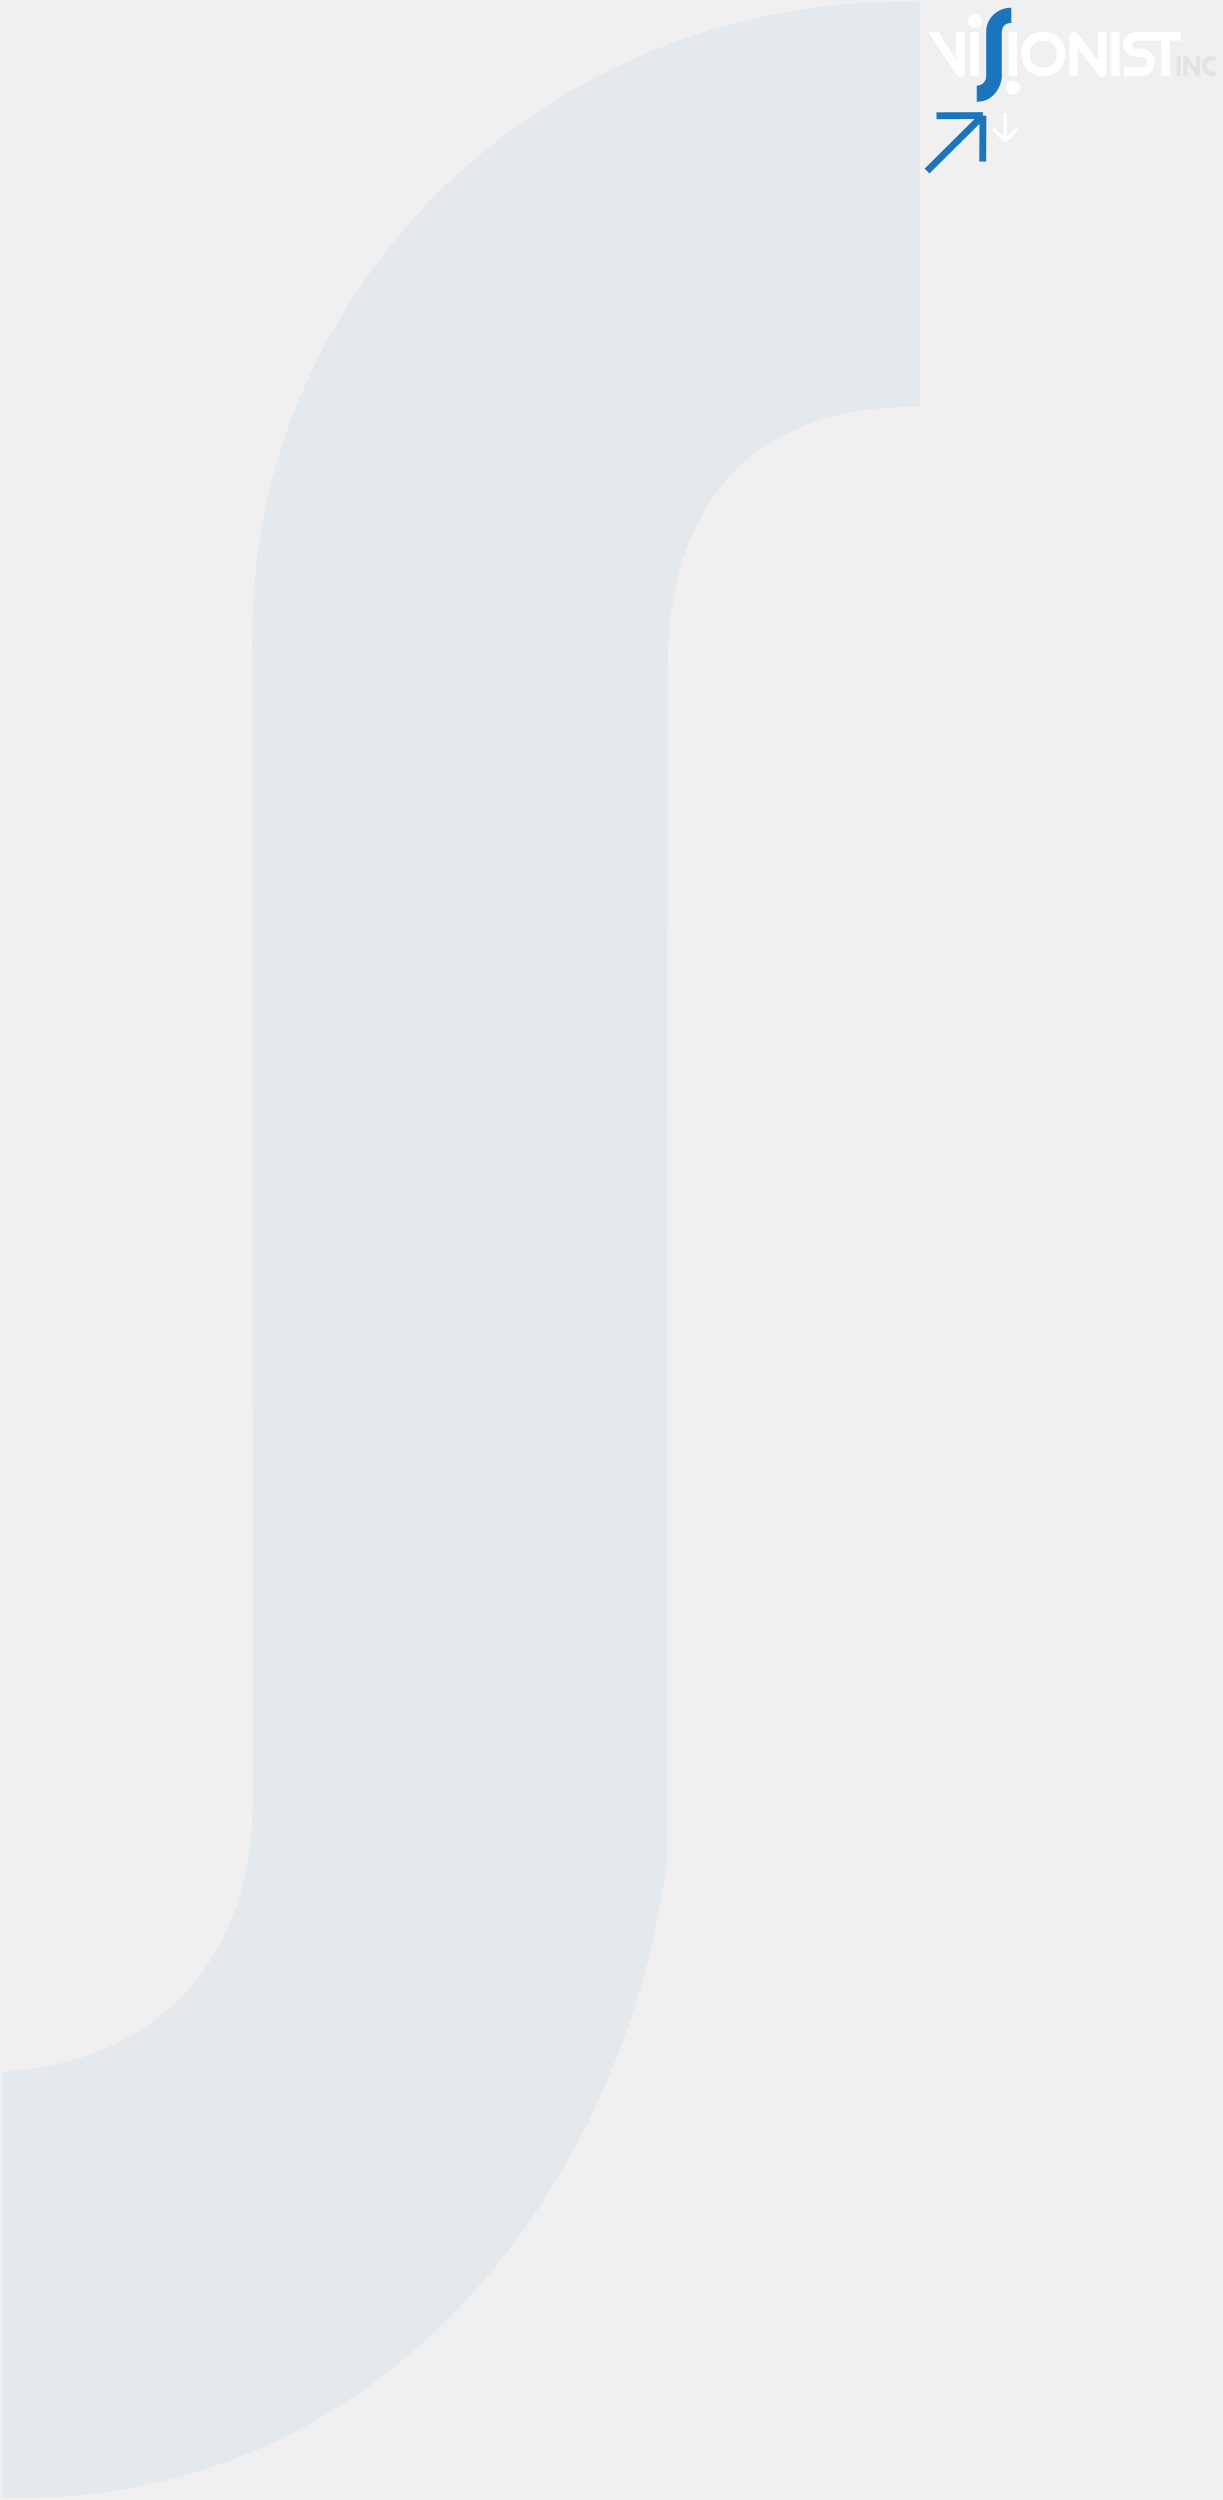
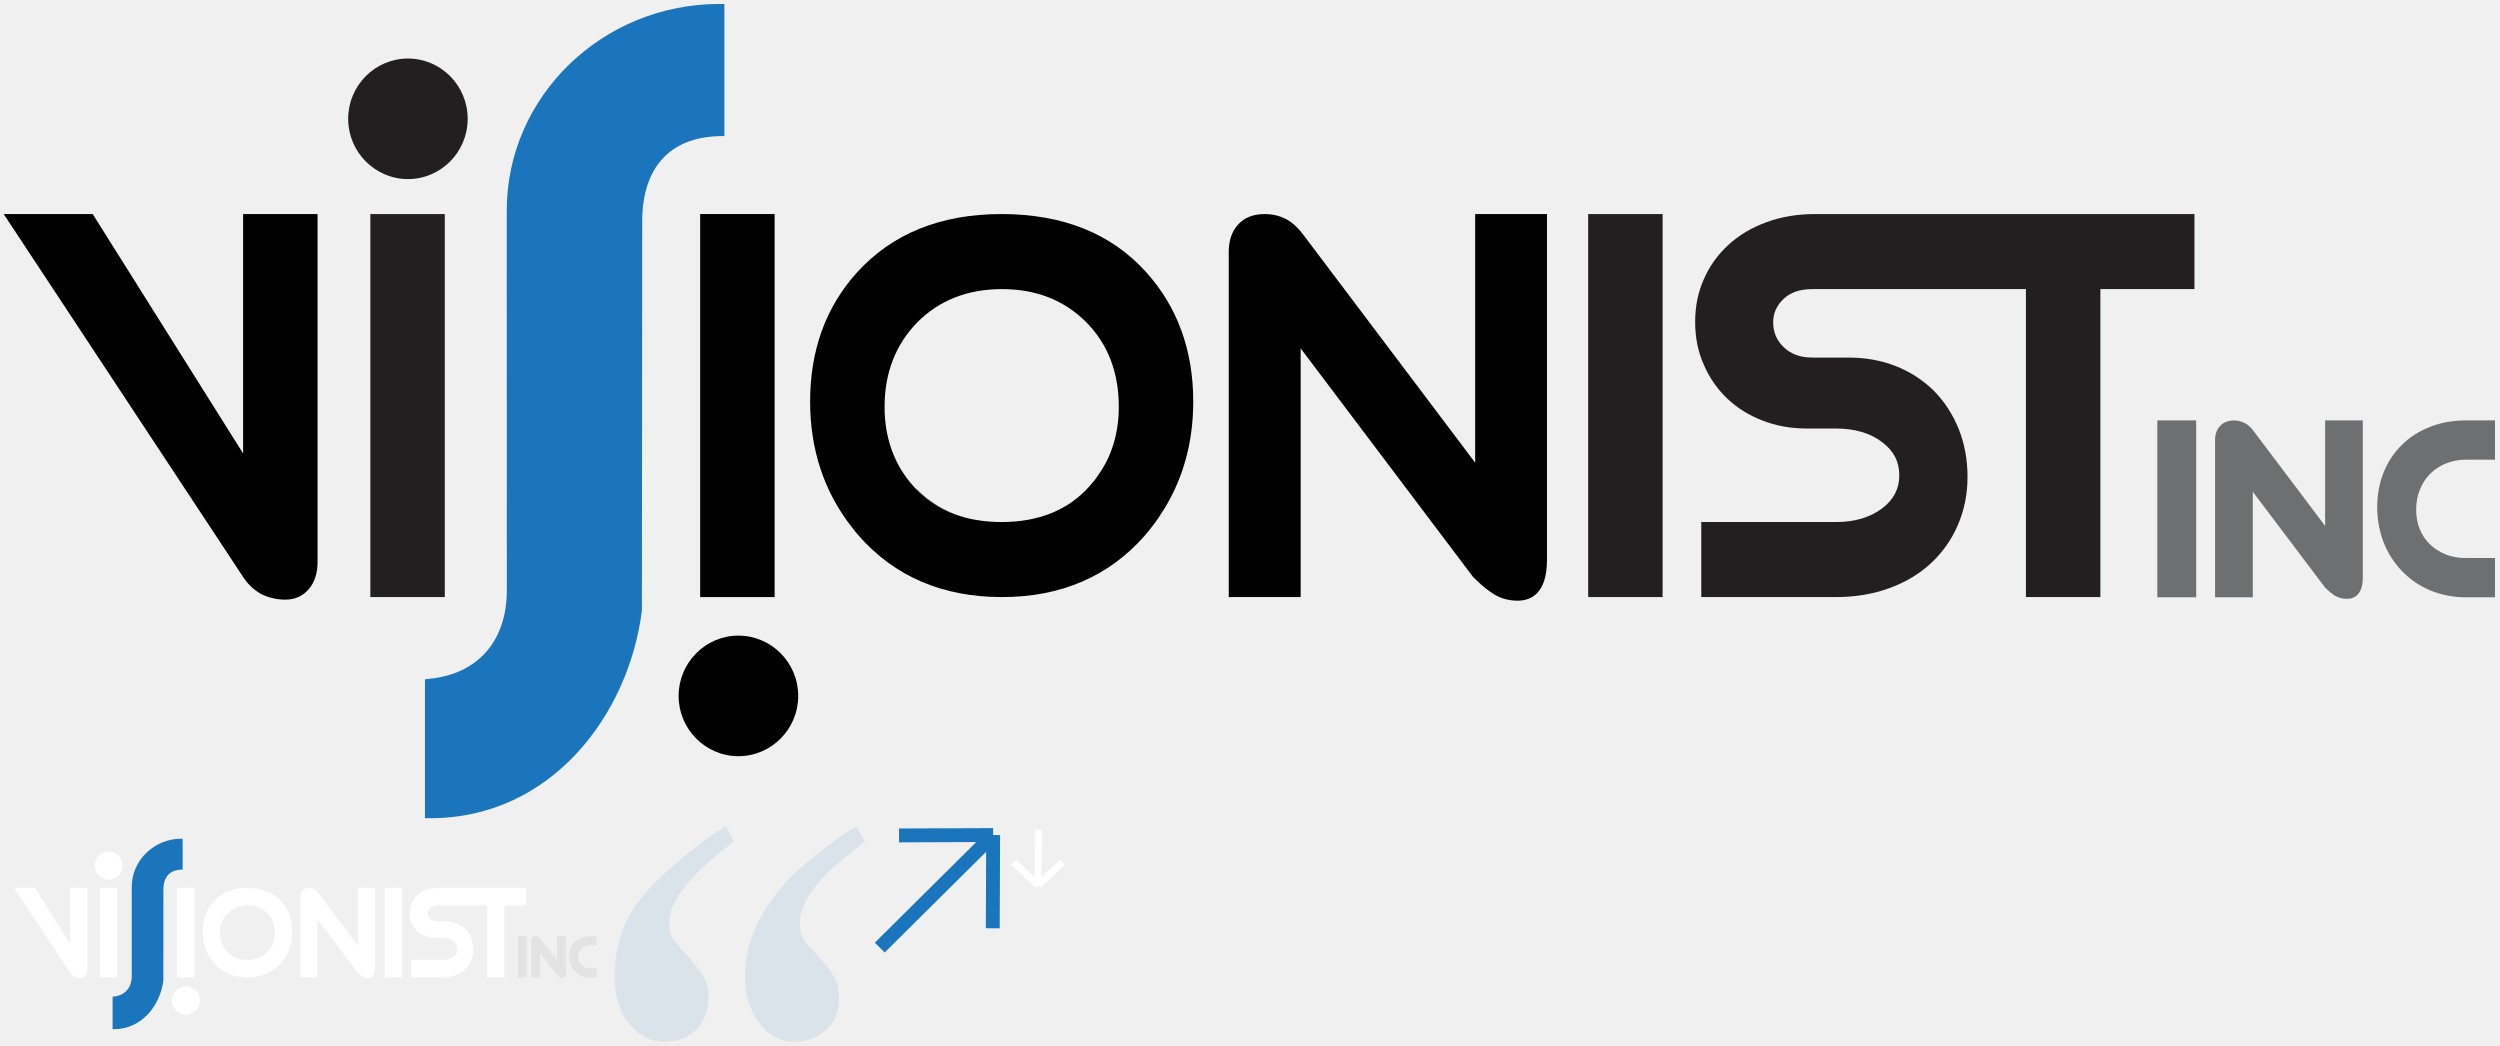
- <svg xmlns="http://www.w3.org/2000/svg" width="714" height="1460" viewBox="0 0 714 1460">
-   <view id="image-arrow-blue" viewBox="538 64 40 39" />
-   <svg width="40" height="39" fill="none" viewBox="-1 -1 40 39" x="538" y="64">
+ <svg xmlns="http://www.w3.org/2000/svg" width="720" height="301" viewBox="0 0 720 301">
+   <view id="image-arrow-blue" viewBox="250 237 40 39" />
+   <svg width="40" height="39" fill="none" viewBox="-1 -1 40 39" x="250" y="237">
    <path d="M2.373 34.9l32.65-32.403m0 0l-27.1.108m27.1-.108l-.107 26.854" stroke="#1B75BC" stroke-width="4" />
  </svg>
-   <view id="image-arrow-down" viewBox="578 64 18 21" />
-   <svg width="18" height="21" fill="none" viewBox="-1 -1 18 21" x="578" y="64">
+   <view id="image-arrow-down" viewBox="290 237 18 21" />
+   <svg width="18" height="21" fill="none" viewBox="-1 -1 18 21" x="290" y="237">
    <path d="M8.032 1l-.064 16m0 0L15 10.308M7.968 17L1 10.369" stroke="#fff" stroke-width="2" />
  </svg>
-   <view id="image-header-logo" viewBox="538 0 176 64" />
-   <svg width="176" height="64" fill="none" viewBox="-1 -1 176 64" x="538">
+   <view id="image-header-logo" viewBox="0 237 176 64" />
+   <svg width="176" height="64" fill="none" viewBox="-1 -1 176 64" y="237">
    <path d="M107.003 17.698v23.295c0 2.28-1.075 2.756-1.973 2.756a2.991 2.991 0 01-1.568-.415c-.459-.276-.939-.677-1.446-1.195L90.412 26.75v16.758h-4.844V20.241c0-.753.213-1.375.63-1.838.419-.463 1.021-.704 1.796-.704.486 0 .952.103 1.376.31.439.215.857.595 1.247 1.12l11.549 15.322V17.698h4.837z" fill="#fff" />
    <path d="M150.729 43.52h-2.617V31.605h2.617v11.917zM161.95 31.605V42.2c0 1.237-.664 1.423-1.062 1.423-.301 0-.576-.069-.808-.207a4.382 4.382 0 01-.678-.56l-.027-.04-4.831-6.404v7.108h-2.541V32.938c0-.394.11-.719.329-.954.151-.165.439-.38.939-.38.24 0 .479.056.705.166.213.097.432.29.624.553l4.816 6.39v-7.108h2.534zM165.8 36.26a3.486 3.486 0 00-.253 1.34c0 .491.074.926.239 1.327.171.408.391.74.685 1.023.295.29.651.51 1.049.676.404.166.863.25 1.37.25h1.966v2.645h-1.966a6.124 6.124 0 01-2.405-.47 5.703 5.703 0 01-1.884-1.285 5.953 5.953 0 01-1.24-1.927 6.677 6.677 0 01-.438-2.39c0-.857.151-1.651.438-2.356a5.314 5.314 0 011.233-1.851 5.501 5.501 0 011.884-1.202c.727-.29 1.534-.435 2.412-.435h1.966v2.645h-1.966c-.487 0-.925.083-1.343.256-.411.166-.761.4-1.055.69-.294.298-.52.643-.692 1.065z" fill="#E3E3E3" />
    <path d="M56.57 50.167c0 2.238-1.808 4.061-4.027 4.061-2.22 0-4.029-1.823-4.029-4.061 0-2.239 1.809-4.062 4.029-4.062 2.22 0 4.028 1.823 4.028 4.062zM24.195 17.698v23.467c0 .733-.198 1.34-.582 1.796-.397.477-.938.719-1.596.719-.527 0-1.034-.11-1.514-.325-.48-.235-.904-.608-1.26-1.112L3.055 17.698H9.05l10.132 16.13v-16.13h5.014zM32.766 43.507H27.75V17.7h5.015v25.808zM114.792 43.507h-5.014V17.7h5.014v25.808zM150.613 17.698v5.057h-6.337v20.752h-5.014V22.755h-14.386c-.843 0-1.48.221-1.945.67-.467.45-.692.96-.692 1.561 0 .684.239 1.237.719 1.693.493.463 1.117.69 1.918.69h2.459c1.138 0 2.213.194 3.193.588a7.559 7.559 0 012.541 1.658 7.744 7.744 0 011.664 2.563c.397.988.596 2.072.596 3.226 0 1.16-.218 2.252-.651 3.247a7.567 7.567 0 01-1.814 2.576c-.768.719-1.706 1.278-2.802 1.68-1.076.393-2.289.6-3.59.6h-9.077V38.45h9.077c1.254 0 2.294-.31 3.096-.912.788-.594 1.165-1.326 1.165-2.238 0-.918-.377-1.65-1.165-2.238-.794-.608-1.835-.912-3.096-.912h-1.98a8.165 8.165 0 01-2.959-.532 7.11 7.11 0 01-2.385-1.485 6.847 6.847 0 01-1.581-2.28c-.391-.863-.583-1.837-.583-2.894 0-1.036.192-2.003.583-2.867a6.778 6.778 0 011.651-2.314c.712-.656 1.581-1.174 2.582-1.534.98-.366 2.089-.546 3.281-.546h25.532zM34.307 11.28c0 2.24-1.802 4.063-4.021 4.063-2.22 0-4.028-1.824-4.028-4.062 0-2.238 1.808-4.062 4.028-4.062 2.22 0 4.02 1.824 4.02 4.062zM76.738 35.342c-.02.041-.055.083-.082.124-.11.145-.212.29-.343.422-.006.007-.013.02-.02.027l-.11.132c-1.425 1.595-3.404 2.404-5.925 2.404a10.3 10.3 0 01-1.692-.139h-.007c-1.596-.27-2.946-.96-4.015-2.044l-.102-.104c-.035-.041-.076-.083-.11-.124-1.288-1.437-1.945-3.24-1.945-5.354 0-2.287.746-4.2 2.212-5.7 1.473-1.478 3.377-2.23 5.7-2.23 2.288 0 4.185.745 5.658 2.217 1.466 1.471 2.206 3.392 2.206 5.713 0 1.789-.48 3.357-1.425 4.656zm3.268-13.726c-2.336-2.598-5.597-3.917-9.748-3.917-4.11 0-7.385 1.333-9.742 3.951-2.089 2.314-3.144 5.23-3.144 8.684 0 3.226.939 6.072 2.802 8.455.15.193.301.394.473.58 2.41 2.75 5.644 4.138 9.652 4.138 3.96 0 7.193-1.388 9.61-4.138.247-.29.494-.6.734-.925l.103-.146c.075-.117.15-.22.219-.331 1.466-2.19 2.212-4.76 2.212-7.633 0-3.454-1.068-6.39-3.171-8.718z" fill="#fff" />
    <path d="M68.559 38.312c-1.596-.27-2.946-.96-4.015-2.045l-.102-.103h.007l.136.103c1.076 1.078 2.405 1.769 3.974 2.045zM54.981 43.507h-5.014V17.7h5.014v25.808z" fill="#fff" />
    <path d="M51.597 3.544v8.897l-.336.007c-3.35.083-5.199 2.128-5.199 5.762l-.014 18.893-.007 7.288v.028c-.87 6.956-6.048 13.989-14.269 13.989h-.342v-9.36l.308-.035c3.26-.325 5.206-2.556 5.206-5.962l-.007-25.601c.007-7.668 6.433-13.906 14.318-13.906h.342z" fill="#1B75BC" />
  </svg>
-   <view id="image-pathnew" viewBox="0 0 538 1460" />
-   <svg width="538" height="1460" fill="none" viewBox="-1 -1 538 1460">
-     <path d="M536 0v236.452l-8.921.184c-89.03 2.203-138.188 56.543-138.188 153.106l-.364 502.094-.182 193.674v.74C365.223 1271.11 227.582 1458 9.103 1458H0v-248.75l8.193-.92c86.663-8.63 138.37-67.93 138.37-158.43l-.183-680.352C146.563 165.774 317.34 0 526.897 0H536z" fill="#1B75BC" fill-opacity=".06" />
+   <view id="image-header-logo-black" viewBox="0 0 720 237" />
+   <svg width="720" height="237" fill="none" viewBox="-1 -1 720 237">
+     <path d="M444.531 60.647v99.563c0 9.744-4.598 11.781-8.436 11.781-2.489 0-4.745-.59-6.707-1.771-1.963-1.181-4.013-2.894-6.181-5.108l-49.619-65.785v71.631h-20.709V71.513c0-3.219.908-5.876 2.694-7.854 1.787-1.978 4.365-3.012 7.675-3.012 2.079 0 4.071.443 5.887 1.329 1.875.915 3.662 2.539 5.331 4.783l49.383 65.49V60.647h20.682z" fill="#000" />
+     <path d="M631.497 171.017h-11.189v-50.933h11.189v50.933zM679.477 120.084v45.293c0 5.285-2.841 6.083-4.54 6.083-1.289 0-2.464-.296-3.457-.886-.878-.561-1.845-1.358-2.899-2.392l-.118-.177-20.653-27.371v30.383h-10.867v-45.235c0-1.683.472-3.071 1.409-4.074.644-.709 1.875-1.624 4.013-1.624 1.025 0 2.05.236 3.014.708.911.414 1.848 1.24 2.668 2.362l20.592 27.312v-30.382h10.838zM695.939 139.985c-.732 1.772-1.084 3.691-1.084 5.728 0 2.096.32 3.957 1.023 5.669.732 1.742 1.672 3.159 2.929 4.37 1.262 1.24 2.785 2.185 4.484 2.894 1.728.708 3.691 1.063 5.859 1.063h8.406v11.308h-8.406c-3.691 0-7.151-.679-10.282-2.008-3.046-1.269-5.741-3.129-8.055-5.492-2.258-2.332-4.042-5.108-5.305-8.237a28.537 28.537 0 01-1.871-10.217c0-3.661.644-7.056 1.871-10.068 1.231-3.071 3.02-5.728 5.273-7.913 2.258-2.215 4.894-3.898 8.055-5.138 3.108-1.24 6.561-1.86 10.314-1.86h8.406v11.309h-8.406c-2.08 0-3.955.354-5.742 1.092a13.609 13.609 0 00-4.51 2.953c-1.26 1.269-2.227 2.746-2.959 4.547z" fill="#6D6F71" />
+     <path d="M228.888 199.422c0 9.566-7.733 17.361-17.223 17.361-9.491 0-17.223-7.795-17.223-17.361 0-9.567 7.732-17.362 17.223-17.362 9.49 0 17.223 7.795 17.223 17.362zM90.456 60.647V160.95c0 3.129-.849 5.728-2.49 7.676-1.698 2.038-4.012 3.071-6.824 3.071-2.256 0-4.423-.472-6.474-1.388-2.05-1.003-3.866-2.598-5.39-4.753L.064 60.647h25.63l43.322 68.944V60.647h21.441z" fill="#000" />
+     <path d="M127.1 170.958h-21.441V60.647H127.1v110.311zM477.835 170.958h-21.441V60.647h21.441v110.311zM631.001 60.647V82.26h-27.095v88.698h-21.441V82.26h-61.512c-3.606 0-6.327.945-8.319 2.865-1.995 1.919-2.958 4.104-2.958 6.673 0 2.923 1.025 5.285 3.075 7.234 2.109 1.978 4.775 2.952 8.202 2.952h10.516c4.862 0 9.461.827 13.649 2.51a32.288 32.288 0 0110.867 7.086c3.017 3.071 5.416 6.732 7.115 10.955 1.699 4.222 2.549 8.858 2.549 13.788 0 4.961-.935 9.626-2.783 13.878a32.342 32.342 0 01-7.759 11.013c-3.281 3.071-7.294 5.463-11.98 7.175-4.599 1.683-9.787 2.569-15.349 2.569h-38.811v-21.613h38.811c5.36 0 9.81-1.329 13.237-3.898 3.371-2.539 4.979-5.669 4.979-9.566 0-3.927-1.608-7.057-4.979-9.567-3.395-2.598-7.848-3.897-13.237-3.897h-8.465c-4.511 0-8.758-.768-12.654-2.274-3.925-1.506-7.352-3.632-10.197-6.348-2.867-2.717-5.152-5.994-6.763-9.744-1.672-3.691-2.493-7.854-2.493-12.371 0-4.43.821-8.563 2.493-12.254 1.611-3.75 4.013-7.086 7.059-9.891 3.047-2.805 6.764-5.02 11.04-6.555 4.192-1.565 8.934-2.333 14.031-2.333h109.172zM133.691 33.217c0 9.567-7.703 17.362-17.194 17.362-9.49 0-17.223-7.795-17.223-17.362 0-9.566 7.733-17.361 17.223-17.361 9.491 0 17.194 7.795 17.194 17.361z" fill="#231F20" />
+     <path d="M315.122 136.058c-.088.177-.235.354-.352.531-.469.621-.908 1.241-1.465 1.802-.029.029-.058.088-.087.118l-.469.561c-6.093 6.82-14.558 10.275-25.337 10.275-2.519 0-4.921-.207-7.235-.591h-.029c-6.825-1.151-12.596-4.104-17.165-8.739l-.439-.443c-.147-.178-.323-.355-.469-.532-5.507-6.141-8.319-13.848-8.319-22.883 0-9.773 3.193-17.952 9.461-24.36 6.298-6.318 14.441-9.536 24.371-9.536 9.783 0 17.897 3.189 24.194 9.478 6.269 6.289 9.432 14.497 9.432 24.418 0 7.648-2.05 14.35-6.092 19.901zm13.972-58.67c-9.989-11.101-23.932-16.74-41.682-16.74-17.575 0-31.576 5.698-41.652 16.889-8.934 9.89-13.445 22.351-13.445 37.114 0 13.789 4.013 25.954 11.98 36.141.645.826 1.289 1.683 2.021 2.48 10.311 11.751 24.136 17.686 41.272 17.686 16.93 0 30.756-5.935 41.095-17.686a74.112 74.112 0 003.135-3.957l.439-.62c.322-.502.644-.945.937-1.417 6.269-9.36 9.461-20.344 9.461-32.627 0-14.763-4.569-27.312-13.561-37.262z" fill="#000" />
+     <path d="M280.148 148.754c-6.825-1.152-12.596-4.105-17.165-8.74l-.44-.443h.03l.586.443c4.598 4.606 10.281 7.559 16.989 8.74z" fill="#231F20" />
+     <path d="M222.092 170.958h-21.441V60.647h21.441v110.311z" fill="#000" />
+     <path d="M207.622.147v38.03l-1.436.03c-14.323.354-22.232 9.094-22.232 24.624l-.058 80.755-.03 31.151v.118c-3.72 29.733-25.864 59.791-61.013 59.791h-1.465v-40.008l1.318-.148c13.943-1.388 22.262-10.925 22.262-25.481l-.03-109.425c.03-32.775 27.505-59.437 61.219-59.437h1.465z" fill="#1B75BC" />
+   </svg>
+   <view id="image-quotes" viewBox="176 237 74 64" />
+   <svg width="74" height="64" fill="none" viewBox="-1 -1 74 64" x="176" y="237">
+     <path opacity=".1" d="M37.544 43.347c0-9.37 3.869-18.39 11.606-27.059 2.499-2.977 8.1-7.662 16.805-14.055L69.703 0 72 4.335c-5.723 4.466-9.793 8.012-12.21 10.64-4.273 4.64-6.408 8.932-6.408 12.873 0 1.138.12 2.233.362 3.283.323.964.927 1.927 1.814 2.89l2.297 2.496c2.66 2.89 4.433 5.123 5.32 6.7.966 1.575 1.45 3.633 1.45 6.173 0 4.028-1.25 7.137-3.748 9.326C58.38 60.906 55.357 62 51.81 62c-4.191 0-7.617-1.839-10.277-5.517-2.66-3.678-3.99-8.056-3.99-13.136zM0 43.347c0-8.056 2.096-15.018 6.287-20.885 4.19-5.867 11.566-12.61 22.124-20.229L32.038 0l2.297 4.335c-5.4 4.203-9.39 7.706-11.969 10.508-4.433 4.817-6.65 9.108-6.65 12.873 0 1.226.202 2.408.605 3.547a8.545 8.545 0 001.693 2.758l2.297 2.496c2.418 2.54 4.151 4.729 5.199 6.568 1.048 1.751 1.571 3.94 1.571 6.568 0 3.152-1.088 5.998-3.264 8.538-2.176 2.54-5.36 3.809-9.55 3.809-4.03 0-7.416-1.751-10.156-5.254C1.37 53.243 0 48.776 0 43.347z" fill="#1B75BC" />
  </svg>
</svg>
